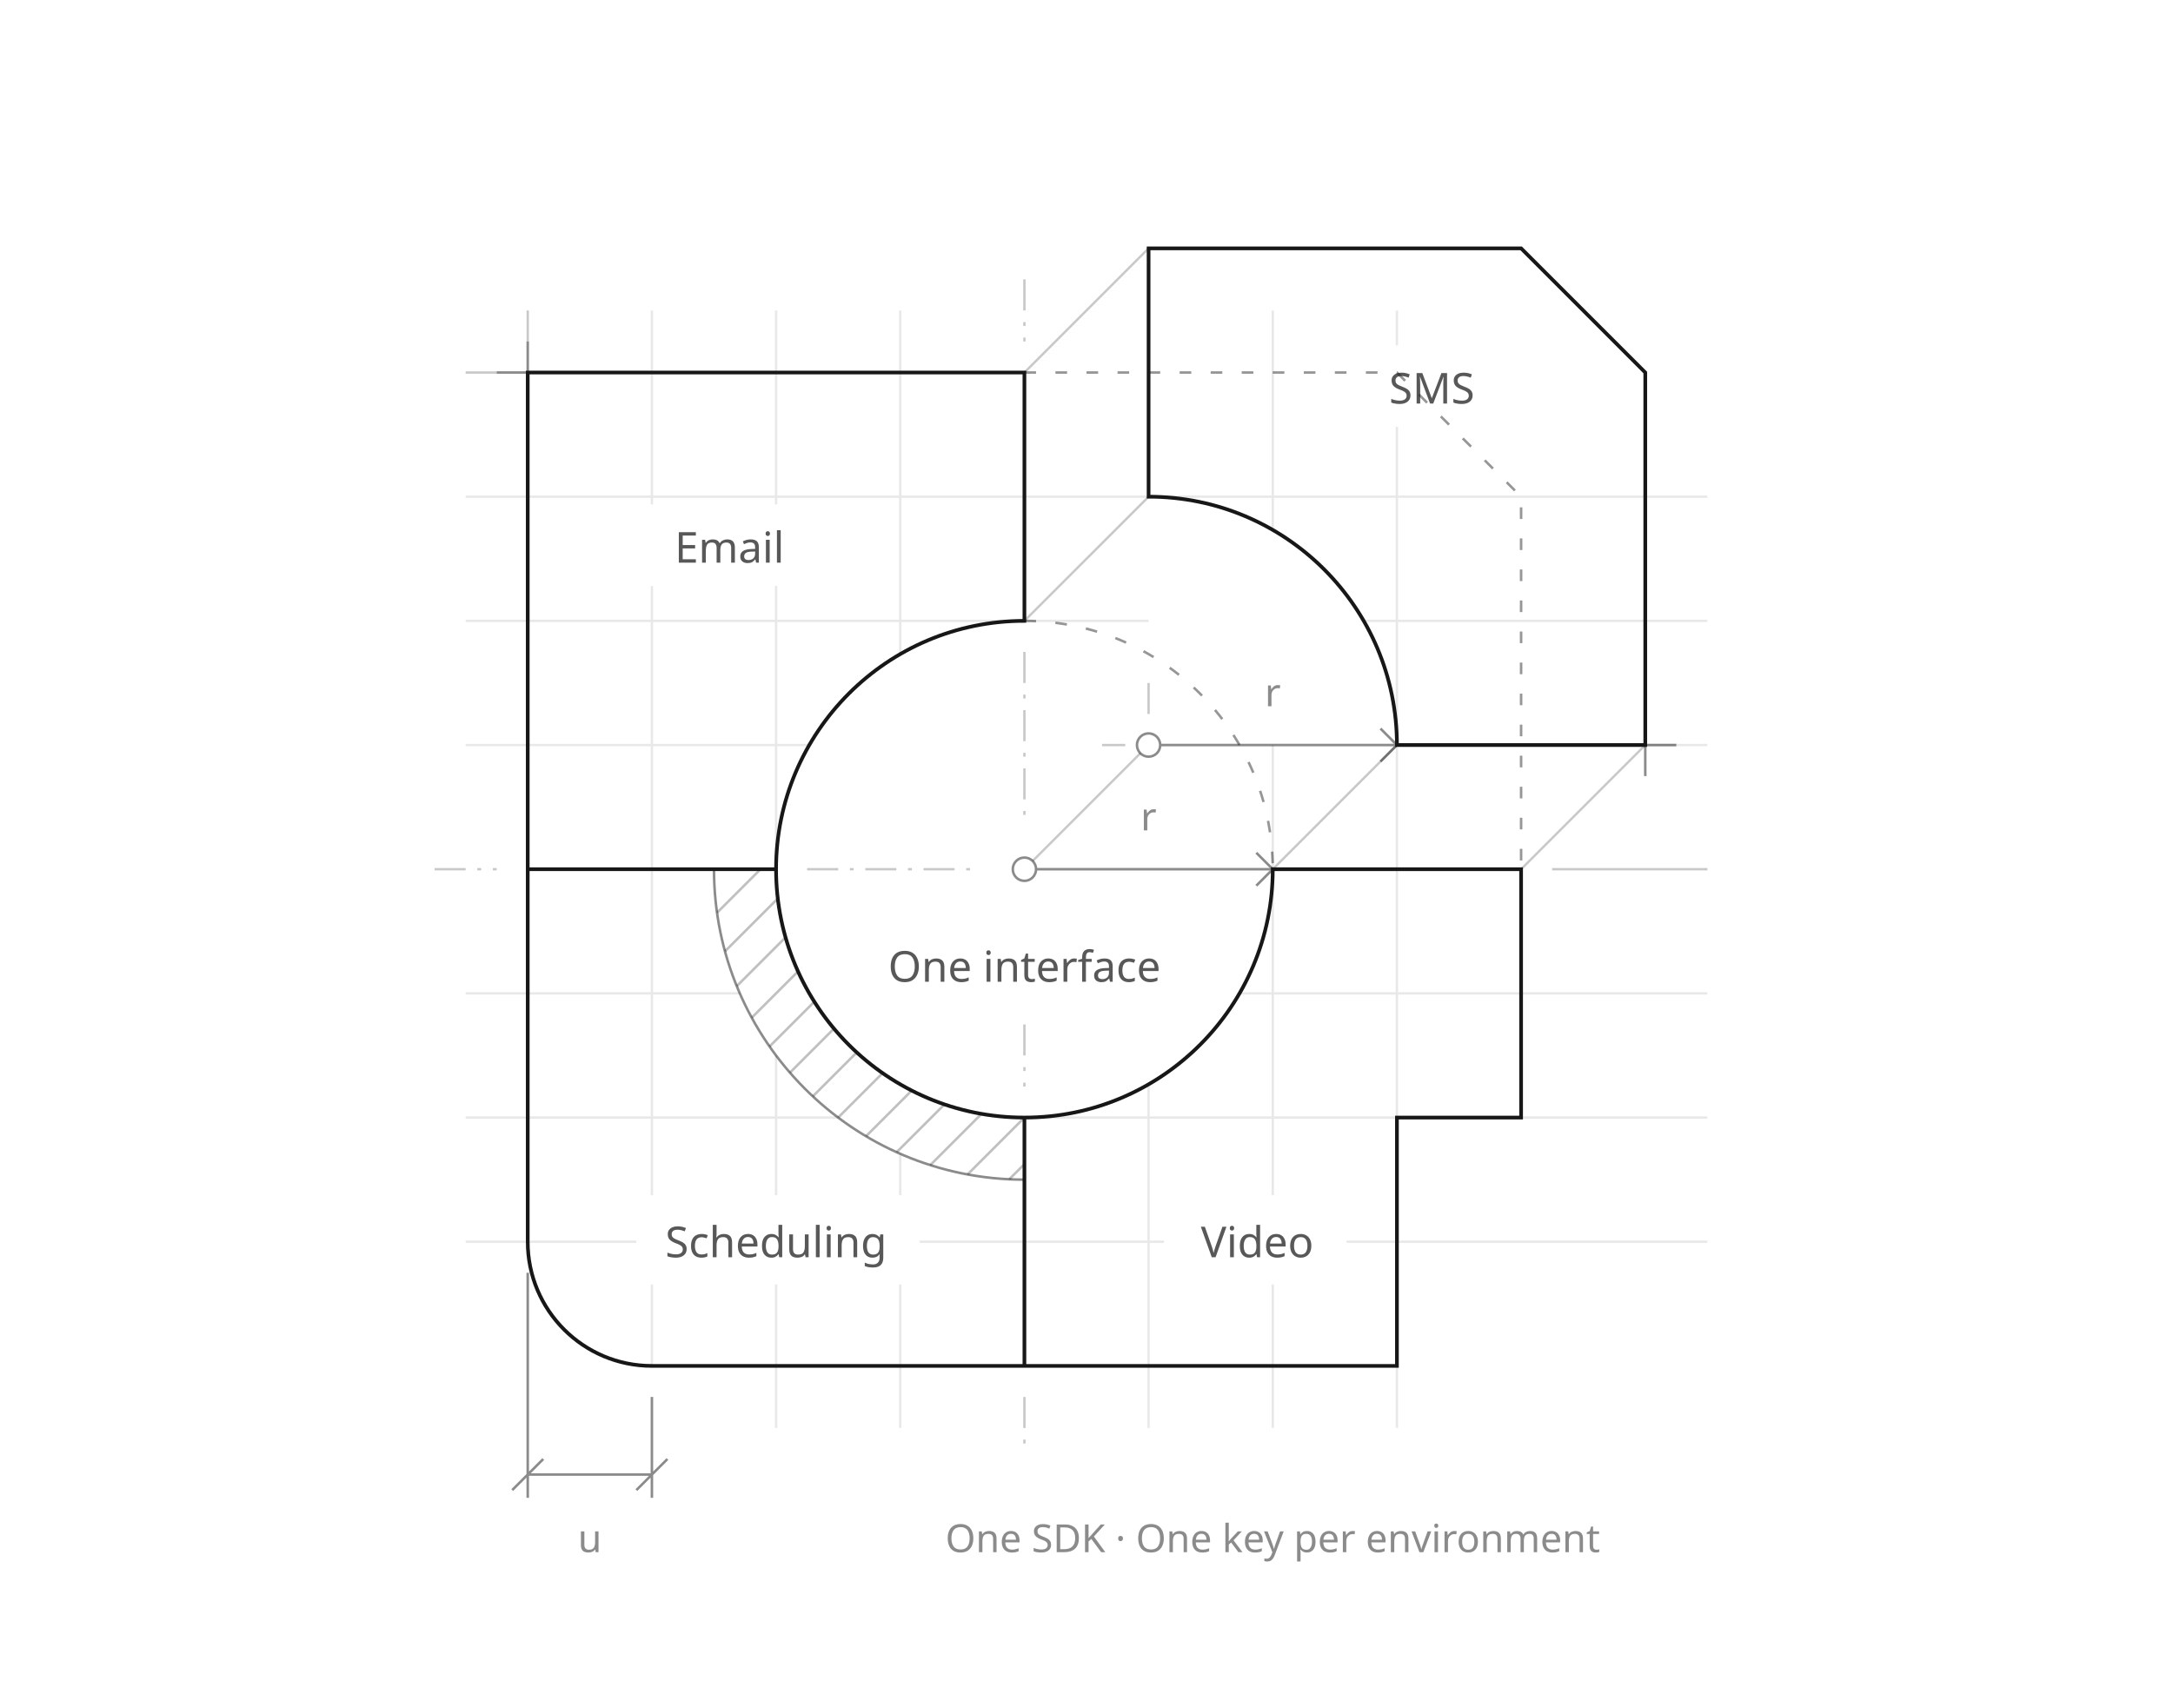
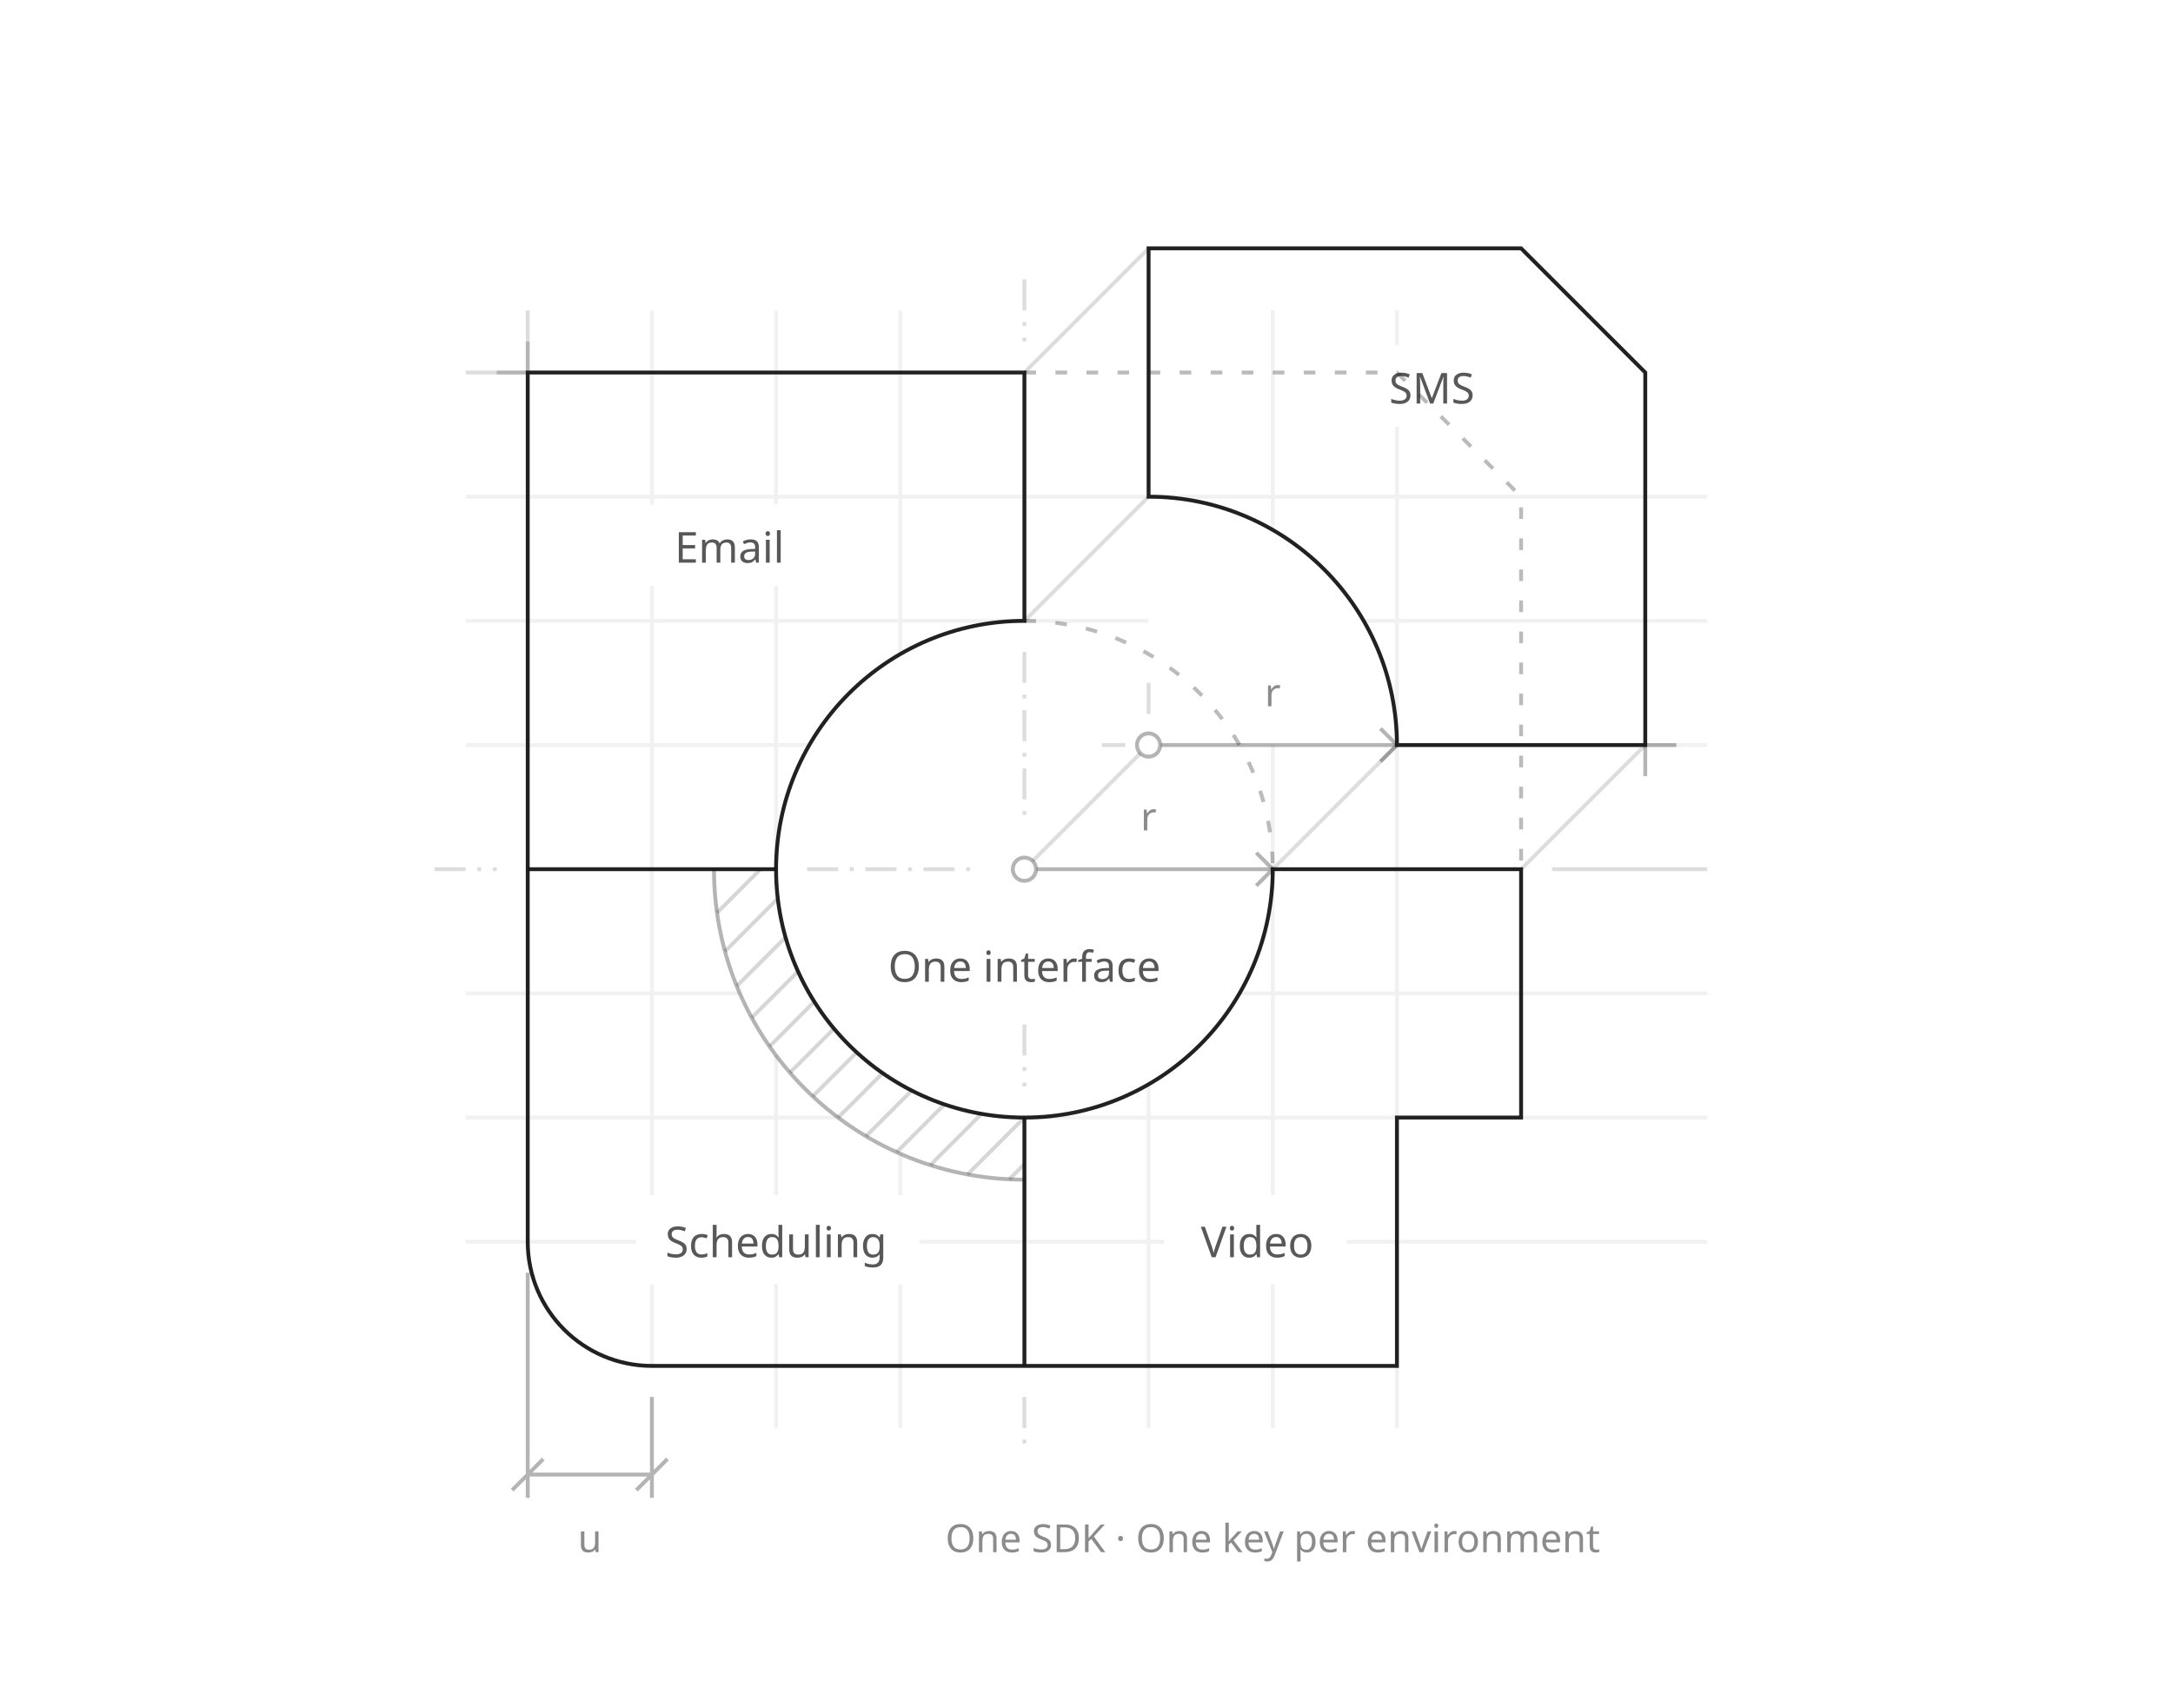
- <svg xmlns="http://www.w3.org/2000/svg" fill="none" focusable="false" stroke="#171717" stroke-width="0.8" viewBox="0 0 560 440" style="overflow:visible;font-family:Cal Sans, sans-serif;font-optical-sizing:auto;font-synthesis:none;font-variation-settings:'GEOM' 25;font-weight:400;color:#171717" width="560" height="440" role="img" aria-labelledby="cos-01-plotter-title" aria-describedby="cos-01-plotter-desc">
-   <path d="M168 80V130 M168 151V308 M168 331V352 M200 80V130 M200 151V224 M200 272V308 M200 331V368 M232 80V168.574 M232 297.321V308 M232 331V368 M296 279.426V368 M328 80V136.574 M328 192V308 M328 331V368 M360 80V89 M360 110V288 M360 352V368 M120 128H440 M120 160H296 M351.426 160H440 M120 192H208.574 M424 192H440 M120 256H190.679 M319.426 256H440 M120 288H216 M264 288H360 M392 288H440 M120 320H164 M237 320H300 M347 320H440" opacity="0.1" stroke-width="0.6" />
-   <g opacity="0.24" stroke-width="0.6">
+ <svg xmlns="http://www.w3.org/2000/svg" fill="none" focusable="false" stroke="#171717" stroke-width="1" stroke-opacity="0.8" viewBox="0 0 560 440" style="overflow:visible;font-family:Cal Sans, sans-serif;font-optical-sizing:auto;font-synthesis:none;font-variation-settings:'GEOM' 25;font-weight:400;color:#171717" width="560" height="440" role="img" aria-labelledby="cos-01-plotter-title" aria-describedby="cos-01-plotter-desc">
+   <path d="M168 80V130 M168 151V308 M168 331V352 M200 80V130 M200 151V224 M200 272V308 M200 331V368 M232 80V168.574 M232 297.321V308 M232 331V368 M296 279.426V368 M328 80V136.574 M328 192V308 M328 331V368 M360 80V89 M360 110V288 M360 352V368 M120 128H440 M120 160H296 M351.426 160H440 M120 192H208.574 M424 192H440 M120 256H190.679 M319.426 256H440 M120 288H216 M264 288H360 M392 288H440 M120 320H164 M237 320H300 M347 320H440" opacity="0.1" stroke-width="1" stroke-opacity="0.6" />
+   <g opacity="0.24" stroke-width="1" stroke-opacity="0.6">
    <path d="M136 80V88 M128 96H120 M400 224H440" />
    <path d="M264 96 296 64 M264 160 296 128 M328 224 360 192 M392 224 424 192" />
    <path d="M266.121 221.879 293.879 194.121" />
    <path d="M264 72V88 M264 168V210 M264 264V280 M264 360V372 M112 224H128 M208 224H250 M284 192H290 M296 176V186" stroke-dasharray="8 3 1 3" />
  </g>
-   <g opacity="0.45" stroke-dasharray="3 5" stroke-width="0.65">
+   <g opacity="0.45" stroke-dasharray="3 5" stroke-width="1" stroke-opacity="0.65">
    <path d="M264 96H360L392 128V224" />
    <path d="M264 160A64 64 0 0 1 328 224" />
  </g>
-   <path d="M184.789 235.211L196 224 M186.847 245.153L200.447 231.553 M189.885 254.115L202.453 241.547 M193.741 262.259L205.668 250.332 M198.322 269.678L209.864 258.136 M203.573 276.427L214.922 265.078 M209.467 282.533L220.789 271.211 M216 288L227.458 276.542 M223.191 292.809L234.965 281.035 M231.085 296.915L243.404 284.596 M239.761 300.239L252.959 287.041 M249.352 302.648L264 288 M260.095 303.905L264 300" opacity="0.27" stroke-width="0.65" />
-   <g stroke-width="0.95">
+   <path d="M184.789 235.211L196 224 M186.847 245.153L200.447 231.553 M189.885 254.115L202.453 241.547 M193.741 262.259L205.668 250.332 M198.322 269.678L209.864 258.136 M203.573 276.427L214.922 265.078 M209.467 282.533L220.789 271.211 M216 288L227.458 276.542 M223.191 292.809L234.965 281.035 M231.085 296.915L243.404 284.596 M239.761 300.239L252.959 287.041 M249.352 302.648L264 288 M260.095 303.905L264 300" opacity="0.27" stroke-width="1" stroke-opacity="0.65" />
+   <g stroke-width="1" stroke-opacity="0.95">
    <path d="M264 96H136V320A32 32 0 0 0 168 352H360V288H392V224H328A64 64 0 1 1 264 160Z" />
    <path d="M136 224H200 M264 288V352" />
    <path d="M296 64H392L424 96V192H360A64 64 0 0 0 296 128Z" />
  </g>
-   <g opacity="0.5" stroke-width="0.65">
+   <g opacity="0.5" stroke-width="1" stroke-opacity="0.65">
    <path d="M184 224A80 80 0 0 0 264 304" />
    <circle cx="264" cy="224" r="3" />
    <circle cx="296" cy="192" r="3" />
    <path d="M267 224H328 M299 192H360" />
    <path d="M323.757 219.757L328 224L323.757 228.243 M355.757 187.757L360 192L355.757 196.243" />
    <path d="M136 328V374 M168 360V374 M136 380H168 M136 374V386 M168 374V386 m-36-2 8-8 m24 8 8-8" />
    <path d="M128 96H136V88 M424 200V192H432" />
  </g>
  <g fill="#171717" font-size="11" opacity="0.72" stroke="none">
    <text text-anchor="middle" x="188" y="145">Email</text>
    <text text-anchor="middle" x="369" y="104">SMS</text>
    <text text-anchor="middle" x="200" y="324">Scheduling</text>
    <text text-anchor="middle" x="324" y="324">Video</text>
    <text text-anchor="middle" x="264" y="253">One interface</text>
  </g>
  <g fill="#171717" font-size="10" opacity="0.5" stroke="none">
    <text text-anchor="middle" x="296" y="214">r</text>
    <text text-anchor="middle" x="328" y="182">r</text>
    <text text-anchor="middle" x="152" y="400">u</text>
    <text text-anchor="middle" x="328" y="400">One SDK · One key per environment</text>
  </g>
</svg>
